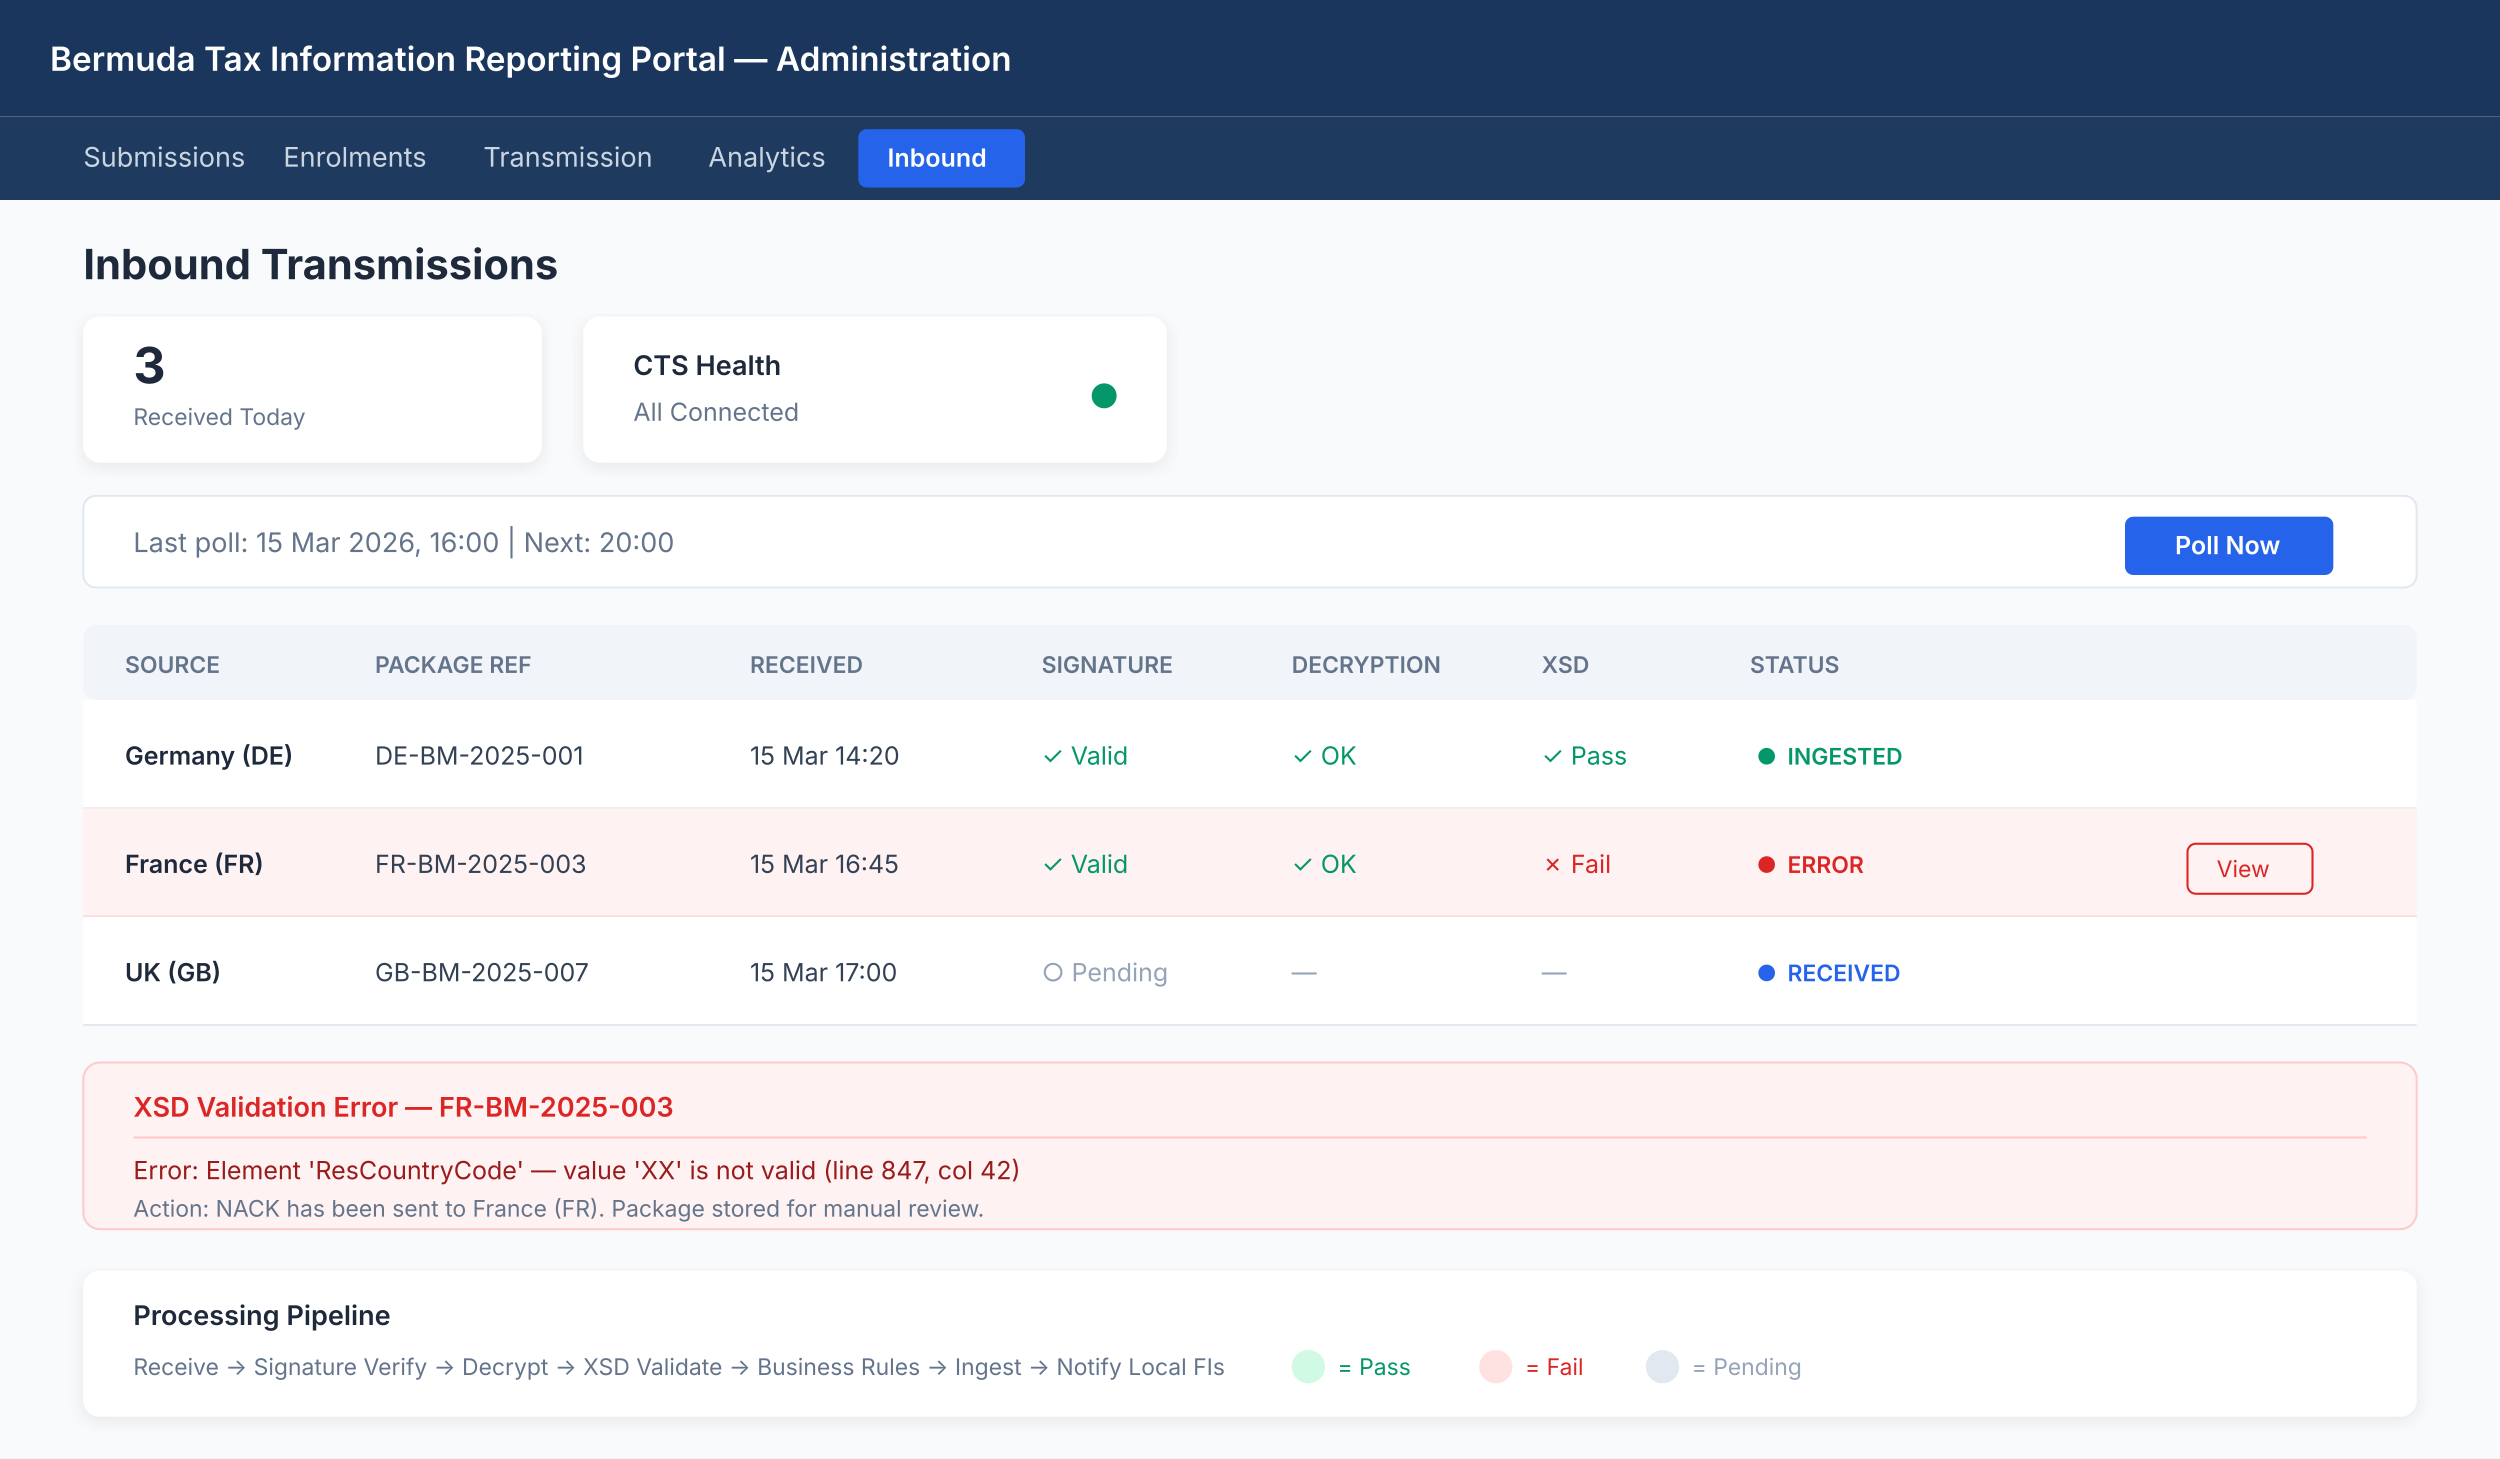
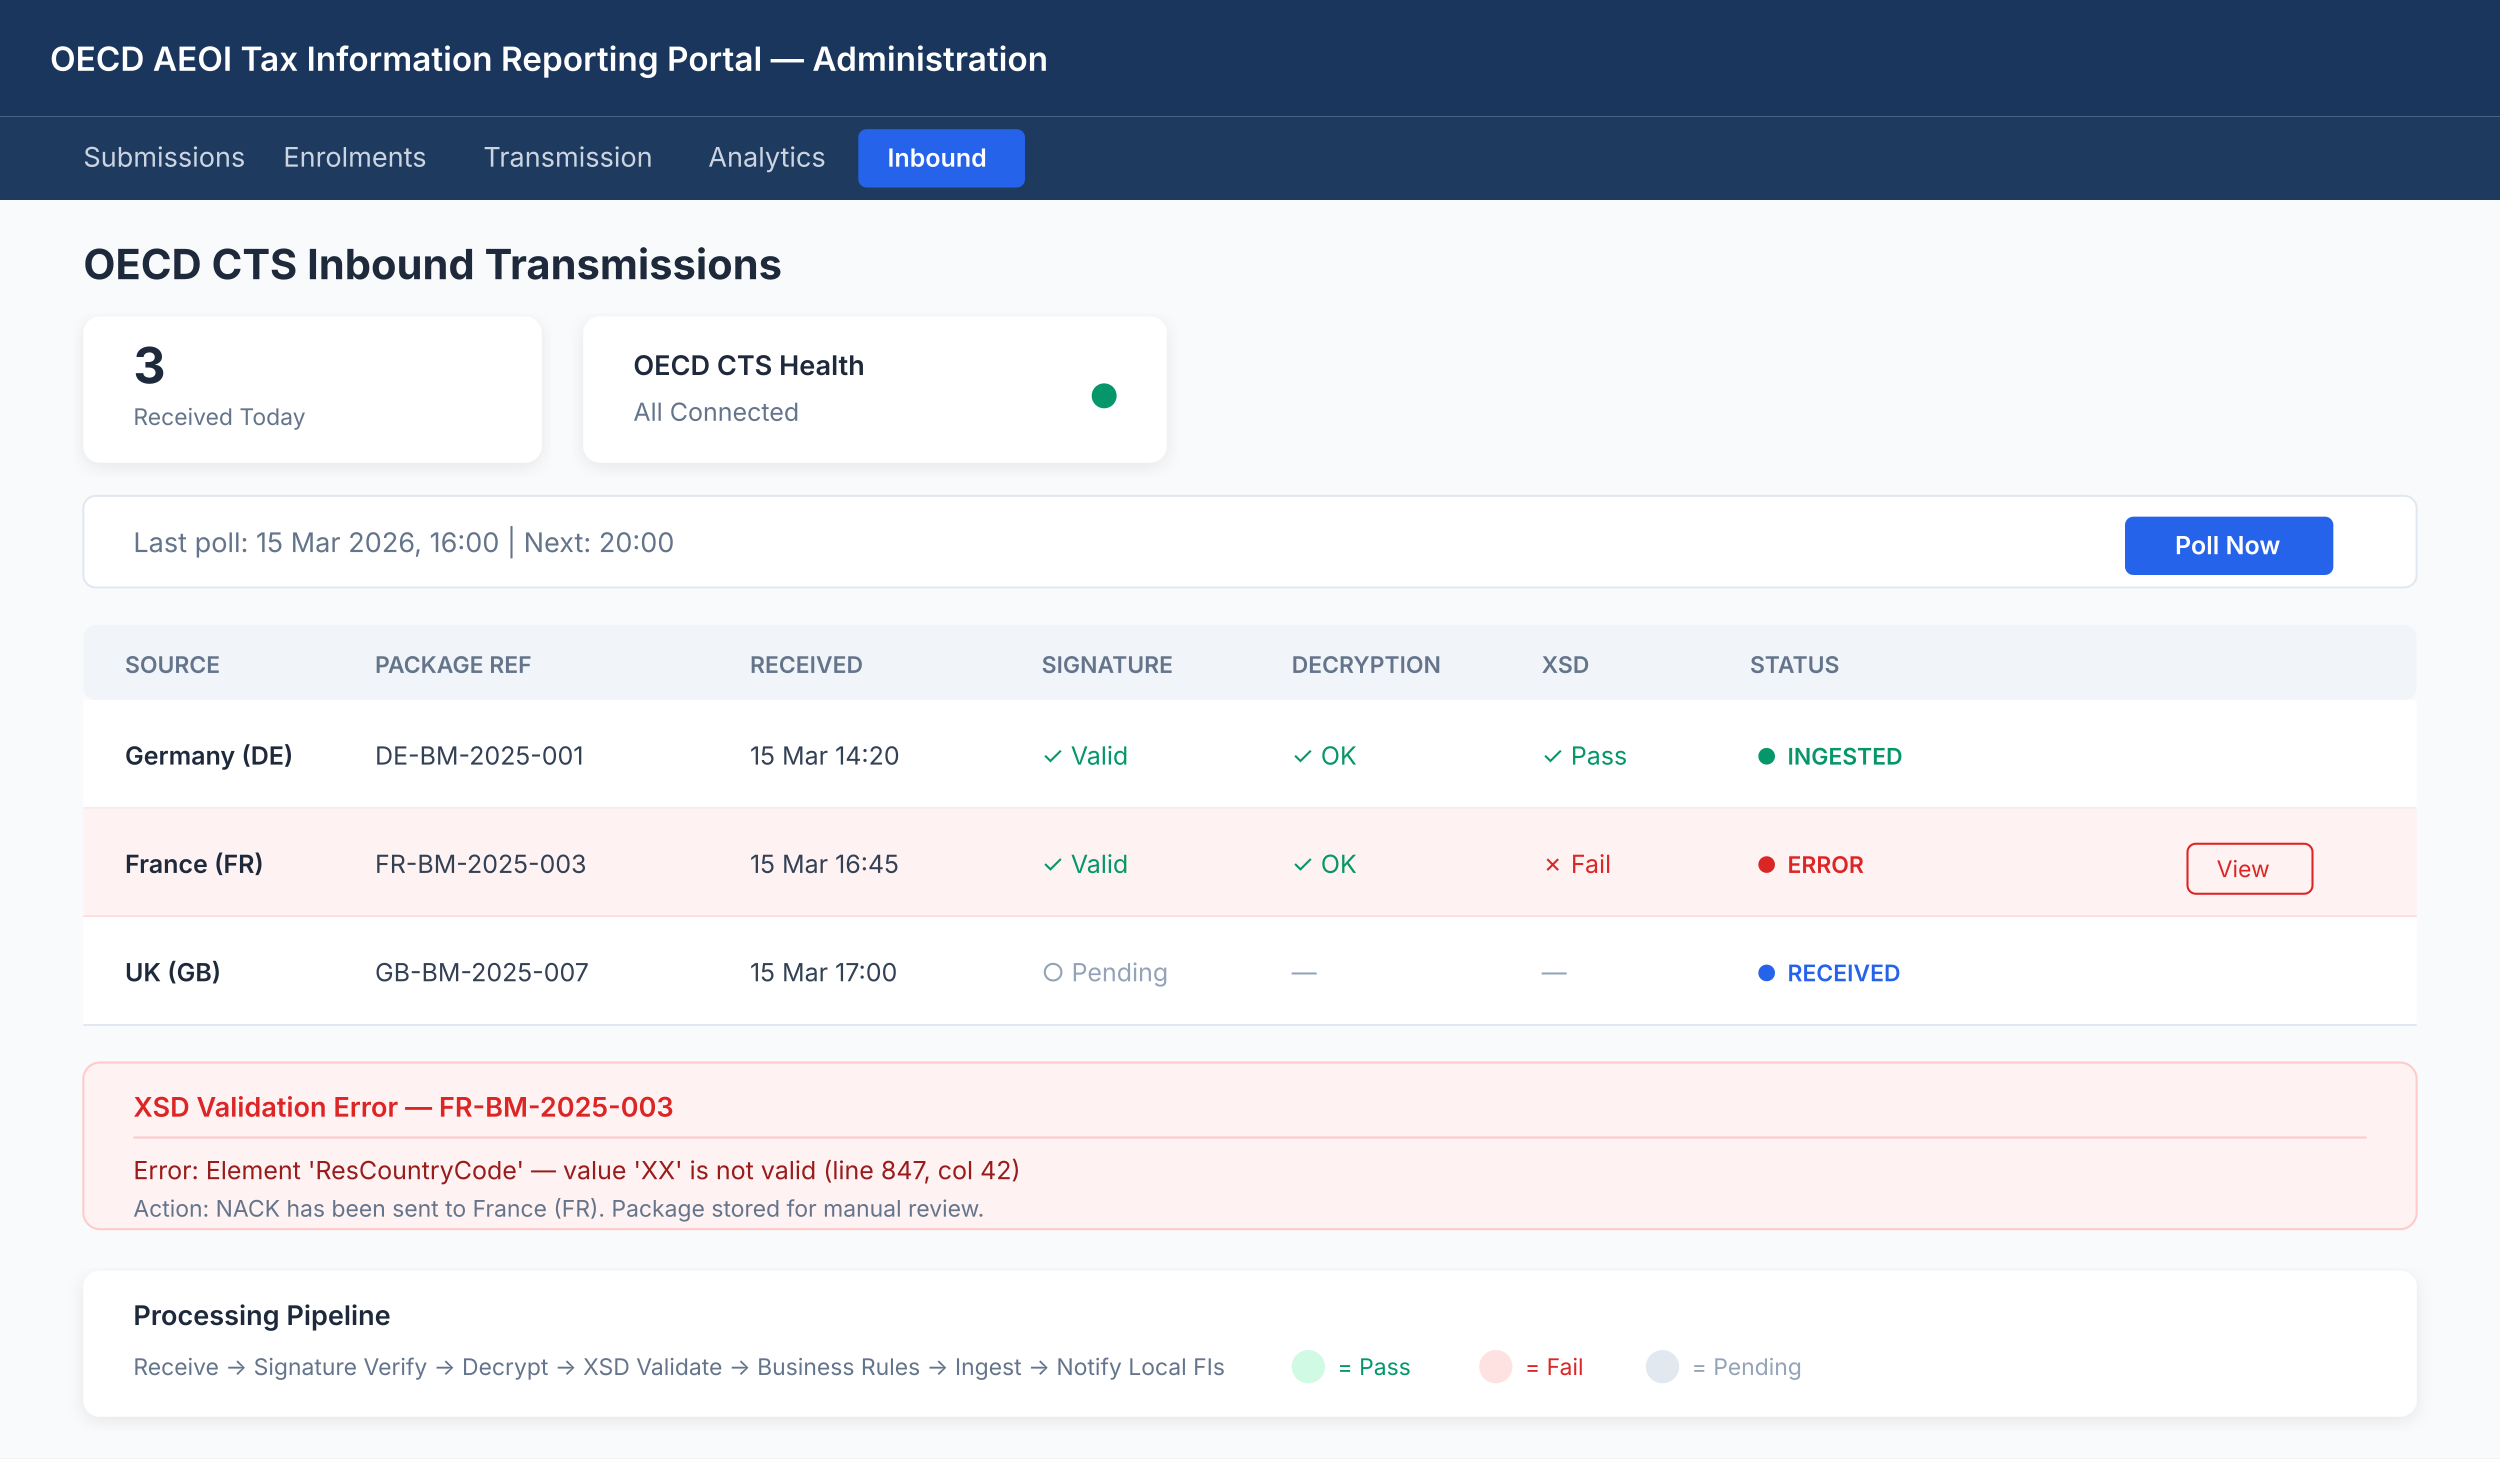
<svg xmlns="http://www.w3.org/2000/svg" viewBox="0 0 1200 700" width="1200" height="700">
  <defs>
    <style>
      text { font-family: Inter, -apple-system, sans-serif; }
      .header-text { fill: #ffffff; font-size: 16px; font-weight: 600; }
      .nav-text { fill: #cbd5e1; font-size: 13px; }
      .nav-active { fill: #ffffff; font-weight: 600; }
      .title { fill: #1e293b; font-size: 20px; font-weight: 700; }
      .subtitle { fill: #64748b; font-size: 13px; }
      .th { fill: #64748b; font-size: 11px; font-weight: 600; }
      .cell { fill: #334155; font-size: 12px; }
      .cell-bold { fill: #1e293b; font-size: 12px; font-weight: 600; }
      .badge-green { fill: #059669; font-size: 11px; font-weight: 600; }
      .badge-red { fill: #dc2626; font-size: 11px; font-weight: 600; }
      .badge-blue { fill: #2563eb; font-size: 11px; font-weight: 600; }
      .check-pass { fill: #059669; font-size: 12px; }
      .check-fail { fill: #dc2626; font-size: 12px; }
      .check-pending { fill: #94a3b8; font-size: 12px; }
      .card-number { fill: #1e293b; font-size: 24px; font-weight: 700; }
      .card-label { fill: #64748b; font-size: 11px; }
    </style>
    <filter id="card-shadow" x="-2%" y="-5%" width="104%" height="115%">
      <feDropShadow dx="0" dy="2" stdDeviation="4" flood-opacity="0.08" />
    </filter>
  </defs>
  <rect width="1200" height="700" fill="#f8fafc" />
  <rect width="1200" height="56" fill="#1a365d" />
-   <text x="24" y="34" class="header-text">Bermuda Tax Information Reporting Portal — Administration</text>
+   <text x="24" y="34" class="header-text">OECD AEOI Tax Information Reporting Portal — Administration</text>
  <rect x="0" y="56" width="1200" height="40" fill="#1e3a5f" />
  <text x="40" y="80" class="nav-text">Submissions</text>
  <text x="136" y="80" class="nav-text">Enrolments</text>
  <text x="232" y="80" class="nav-text">Transmission</text>
  <text x="340" y="80" class="nav-text">Analytics</text>
  <rect x="412" y="62" width="80" height="28" rx="4" fill="#2563eb" />
  <text x="426" y="80" class="nav-active" font-size="12">Inbound</text>
-   <text x="40" y="134" class="title">Inbound Transmissions</text>
+   <text x="40" y="134" class="title">OECD CTS Inbound Transmissions</text>
  <rect x="40" y="152" width="220" height="70" rx="8" fill="#ffffff" filter="url(#card-shadow)" />
  <text x="64" y="184" class="card-number">3</text>
  <text x="64" y="204" class="card-label">Received Today</text>
  <rect x="280" y="152" width="280" height="70" rx="8" fill="#ffffff" filter="url(#card-shadow)" />
-   <text x="304" y="180" fill="#1e293b" font-size="13" font-weight="600" font-family="Inter, -apple-system, sans-serif">CTS Health</text>
+   <text x="304" y="180" fill="#1e293b" font-size="13" font-weight="600" font-family="Inter, -apple-system, sans-serif">OECD CTS Health</text>
  <text x="304" y="202" fill="#64748b" font-size="12" font-family="Inter, -apple-system, sans-serif">All Connected</text>
  <circle cx="530" cy="190" r="6" fill="#059669" />
  <rect x="40" y="238" width="1120" height="44" rx="6" fill="#ffffff" stroke="#e2e8f0" stroke-width="1" />
  <text x="64" y="265" class="subtitle">Last poll: 15 Mar 2026, 16:00 | Next: 20:00</text>
  <rect x="1020" y="248" width="100" height="28" rx="4" fill="#2563eb" />
  <text x="1044" y="266" fill="#ffffff" font-size="12" font-weight="600" font-family="Inter, -apple-system, sans-serif">Poll Now</text>
  <rect x="40" y="300" width="1120" height="36" rx="6" fill="#f1f5f9" />
  <text x="60" y="323" class="th">SOURCE</text>
  <text x="180" y="323" class="th">PACKAGE REF</text>
  <text x="360" y="323" class="th">RECEIVED</text>
  <text x="500" y="323" class="th">SIGNATURE</text>
  <text x="620" y="323" class="th">DECRYPTION</text>
  <text x="740" y="323" class="th">XSD</text>
  <text x="840" y="323" class="th">STATUS</text>
  <rect x="40" y="336" width="1120" height="52" fill="#ffffff" />
  <line x1="40" y1="388" x2="1160" y2="388" stroke="#e2e8f0" stroke-width="1" />
  <text x="60" y="367" class="cell-bold">Germany (DE)</text>
  <text x="180" y="367" class="cell">DE-BM-2025-001</text>
  <text x="360" y="367" class="cell">15 Mar 14:20</text>
  <text x="500" y="367" class="check-pass">✓ Valid</text>
  <text x="620" y="367" class="check-pass">✓ OK</text>
  <text x="740" y="367" class="check-pass">✓ Pass</text>
  <circle cx="848" cy="363" r="4" fill="#059669" />
  <text x="858" y="367" class="badge-green">INGESTED</text>
  <rect x="40" y="388" width="1120" height="52" fill="#fef2f2" />
  <line x1="40" y1="440" x2="1160" y2="440" stroke="#fecaca" stroke-width="1" />
  <text x="60" y="419" class="cell-bold">France (FR)</text>
  <text x="180" y="419" class="cell">FR-BM-2025-003</text>
  <text x="360" y="419" class="cell">15 Mar 16:45</text>
  <text x="500" y="419" class="check-pass">✓ Valid</text>
  <text x="620" y="419" class="check-pass">✓ OK</text>
  <text x="740" y="419" class="check-fail">✗ Fail</text>
  <circle cx="848" cy="415" r="4" fill="#dc2626" />
  <text x="858" y="419" class="badge-red">ERROR</text>
  <rect x="1050" y="405" width="60" height="24" rx="4" fill="#fef2f2" stroke="#dc2626" stroke-width="1" />
  <text x="1064" y="421" fill="#dc2626" font-size="11" font-family="Inter, -apple-system, sans-serif">View</text>
  <rect x="40" y="440" width="1120" height="52" fill="#ffffff" />
  <line x1="40" y1="492" x2="1160" y2="492" stroke="#e2e8f0" stroke-width="1" />
  <text x="60" y="471" class="cell-bold">UK (GB)</text>
  <text x="180" y="471" class="cell">GB-BM-2025-007</text>
  <text x="360" y="471" class="cell">15 Mar 17:00</text>
  <text x="500" y="471" class="check-pending">○ Pending</text>
  <text x="620" y="471" fill="#94a3b8" font-size="12" font-family="Inter, -apple-system, sans-serif">—</text>
  <text x="740" y="471" fill="#94a3b8" font-size="12" font-family="Inter, -apple-system, sans-serif">—</text>
  <circle cx="848" cy="467" r="4" fill="#2563eb" />
  <text x="858" y="471" class="badge-blue">RECEIVED</text>
  <rect x="40" y="510" width="1120" height="80" rx="8" fill="#fef2f2" stroke="#fecaca" stroke-width="1" />
  <text x="64" y="536" fill="#dc2626" font-size="13" font-weight="600" font-family="Inter, -apple-system, sans-serif">XSD Validation Error — FR-BM-2025-003</text>
  <line x1="64" y1="546" x2="1136" y2="546" stroke="#fecaca" stroke-width="1" />
  <text x="64" y="566" fill="#991b1b" font-size="12" font-family="Inter, -apple-system, sans-serif">Error: Element 'ResCountryCode' — value 'XX' is not valid (line 847, col 42)</text>
  <text x="64" y="584" fill="#64748b" font-size="11" font-family="Inter, -apple-system, sans-serif">Action: NACK has been sent to France (FR). Package stored for manual review.</text>
  <rect x="40" y="610" width="1120" height="70" rx="8" fill="#ffffff" filter="url(#card-shadow)" />
  <text x="64" y="636" fill="#1e293b" font-size="13" font-weight="600" font-family="Inter, -apple-system, sans-serif">Processing Pipeline</text>
  <text x="64" y="660" fill="#64748b" font-size="11" font-family="Inter, -apple-system, sans-serif">Receive → Signature Verify → Decrypt → XSD Validate → Business Rules → Ingest → Notify Local FIs</text>
  <rect x="620" y="648" width="16" height="16" rx="8" fill="#d1fae5" />
  <text x="642" y="660" fill="#059669" font-size="11" font-family="Inter, -apple-system, sans-serif">= Pass</text>
  <rect x="710" y="648" width="16" height="16" rx="8" fill="#fee2e2" />
  <text x="732" y="660" fill="#dc2626" font-size="11" font-family="Inter, -apple-system, sans-serif">= Fail</text>
  <rect x="790" y="648" width="16" height="16" rx="8" fill="#e2e8f0" />
  <text x="812" y="660" fill="#94a3b8" font-size="11" font-family="Inter, -apple-system, sans-serif">= Pending</text>
</svg>
